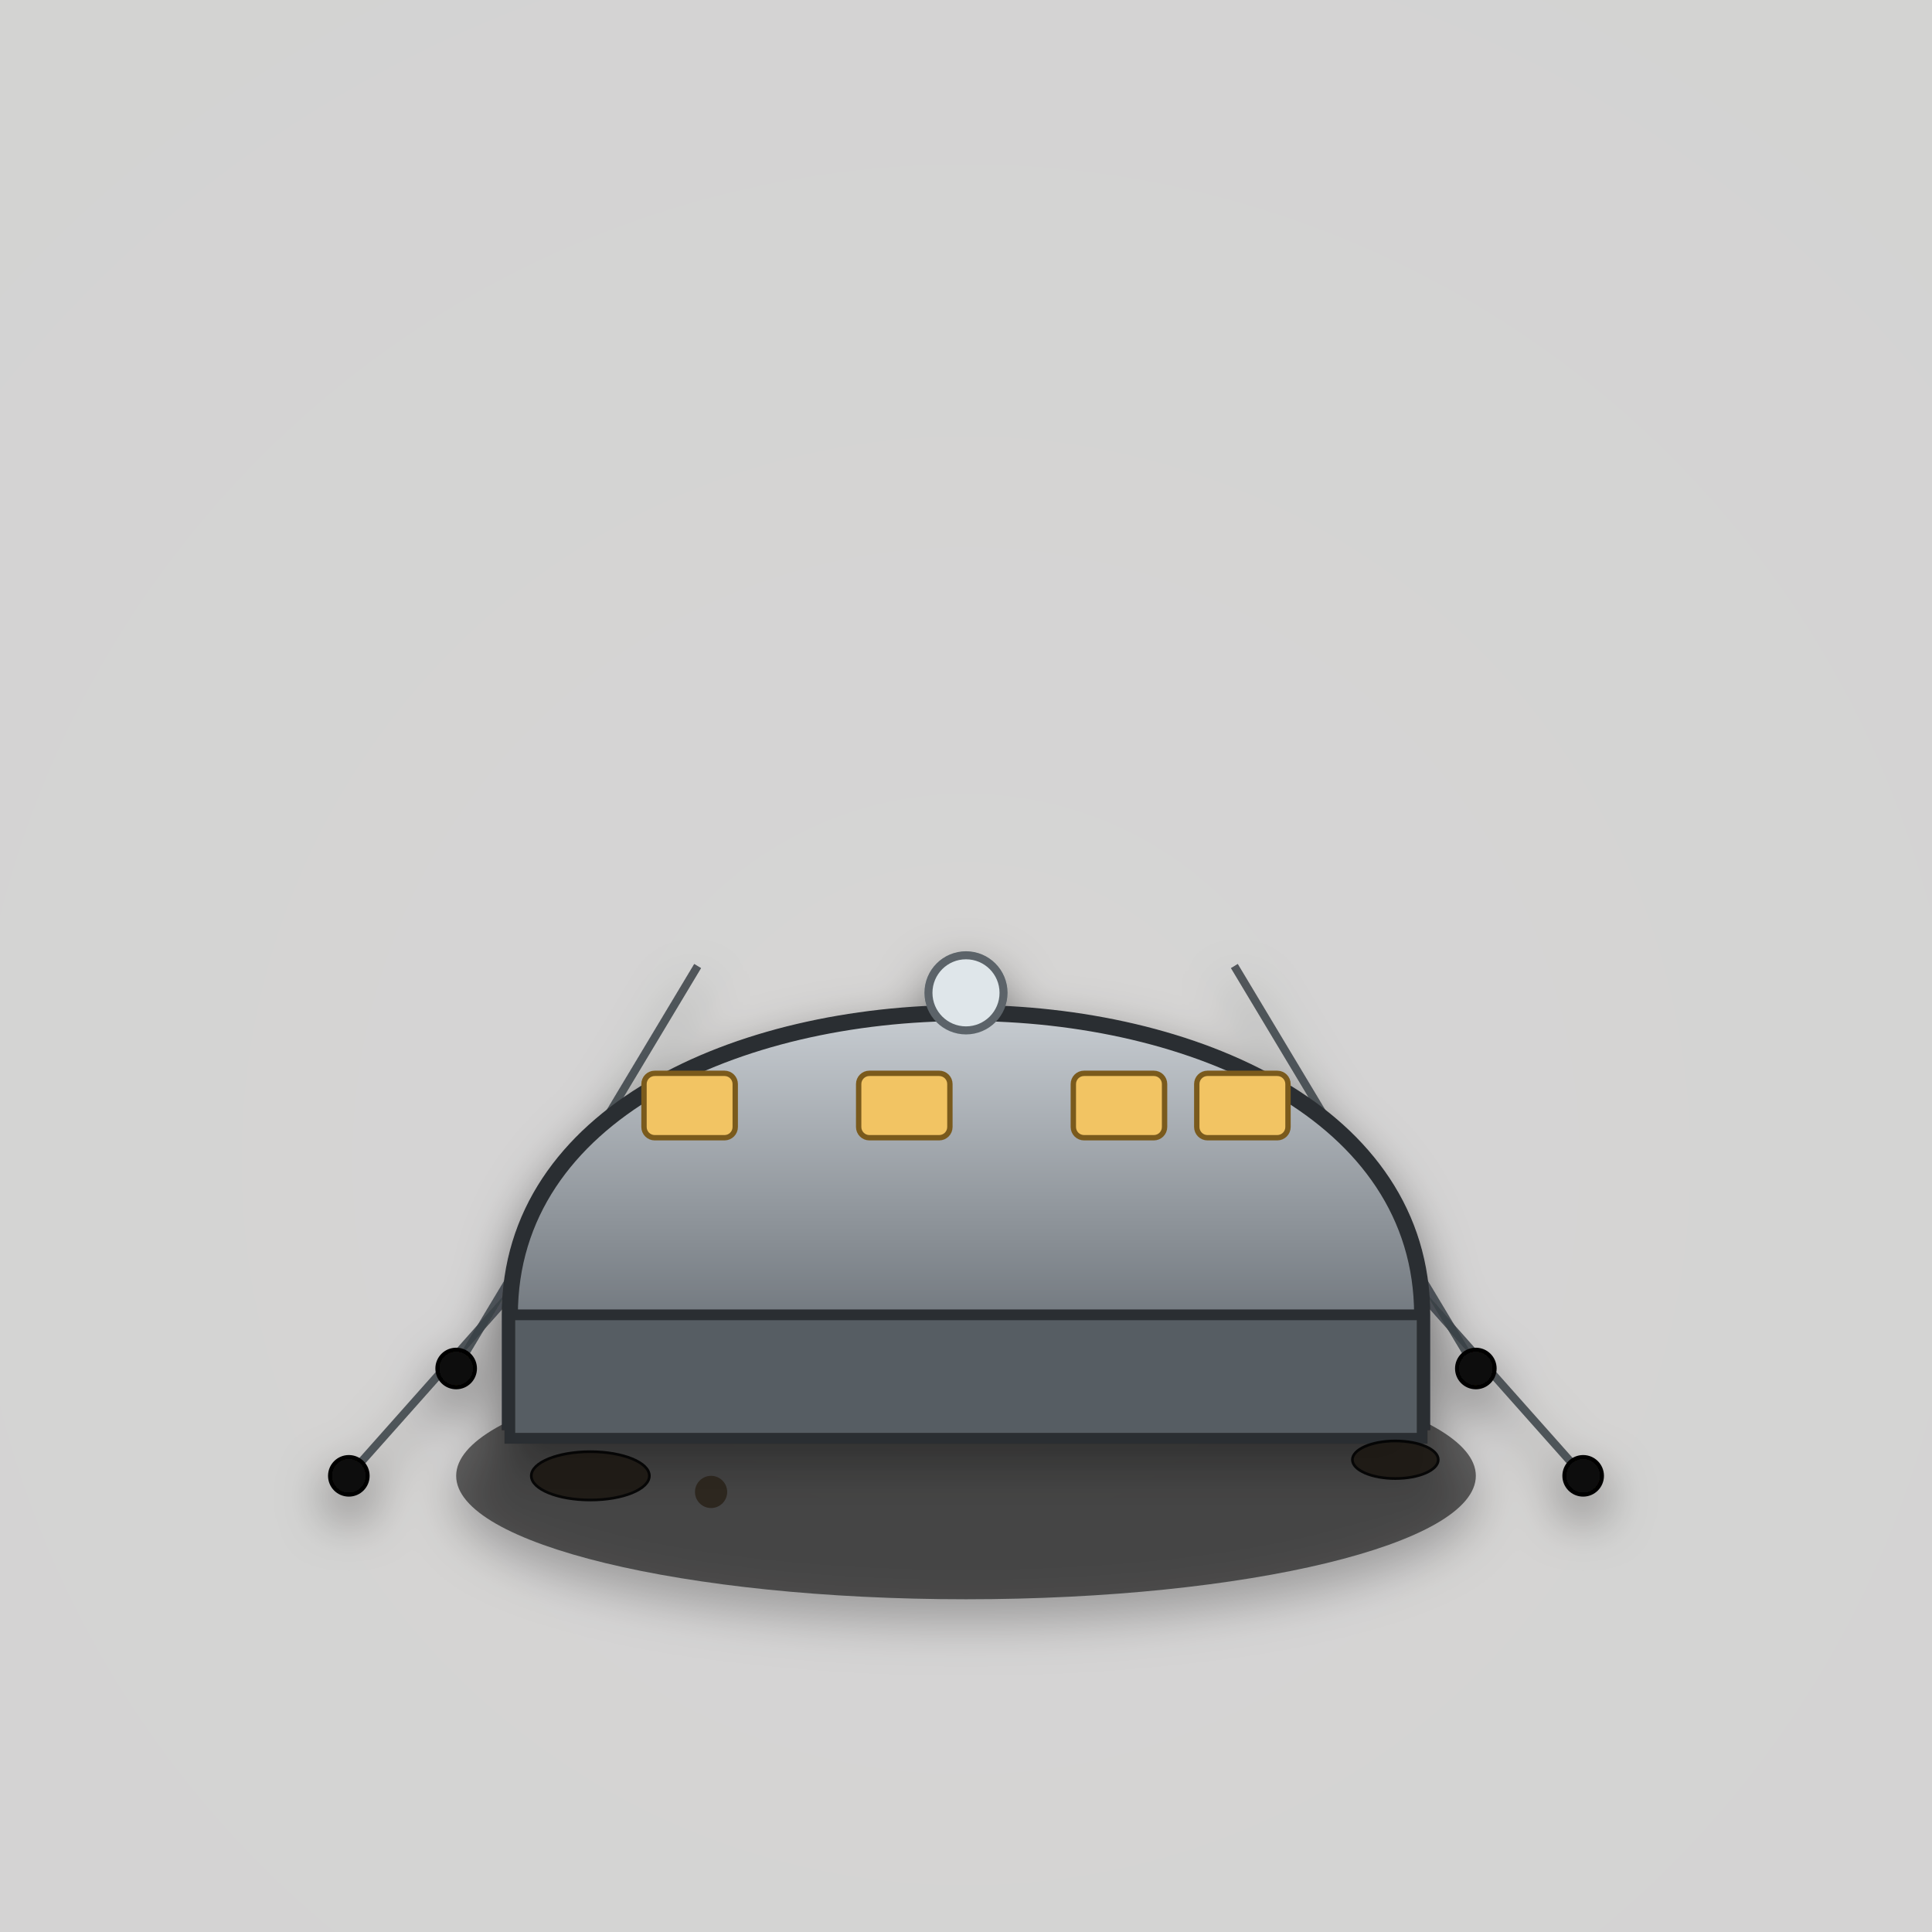
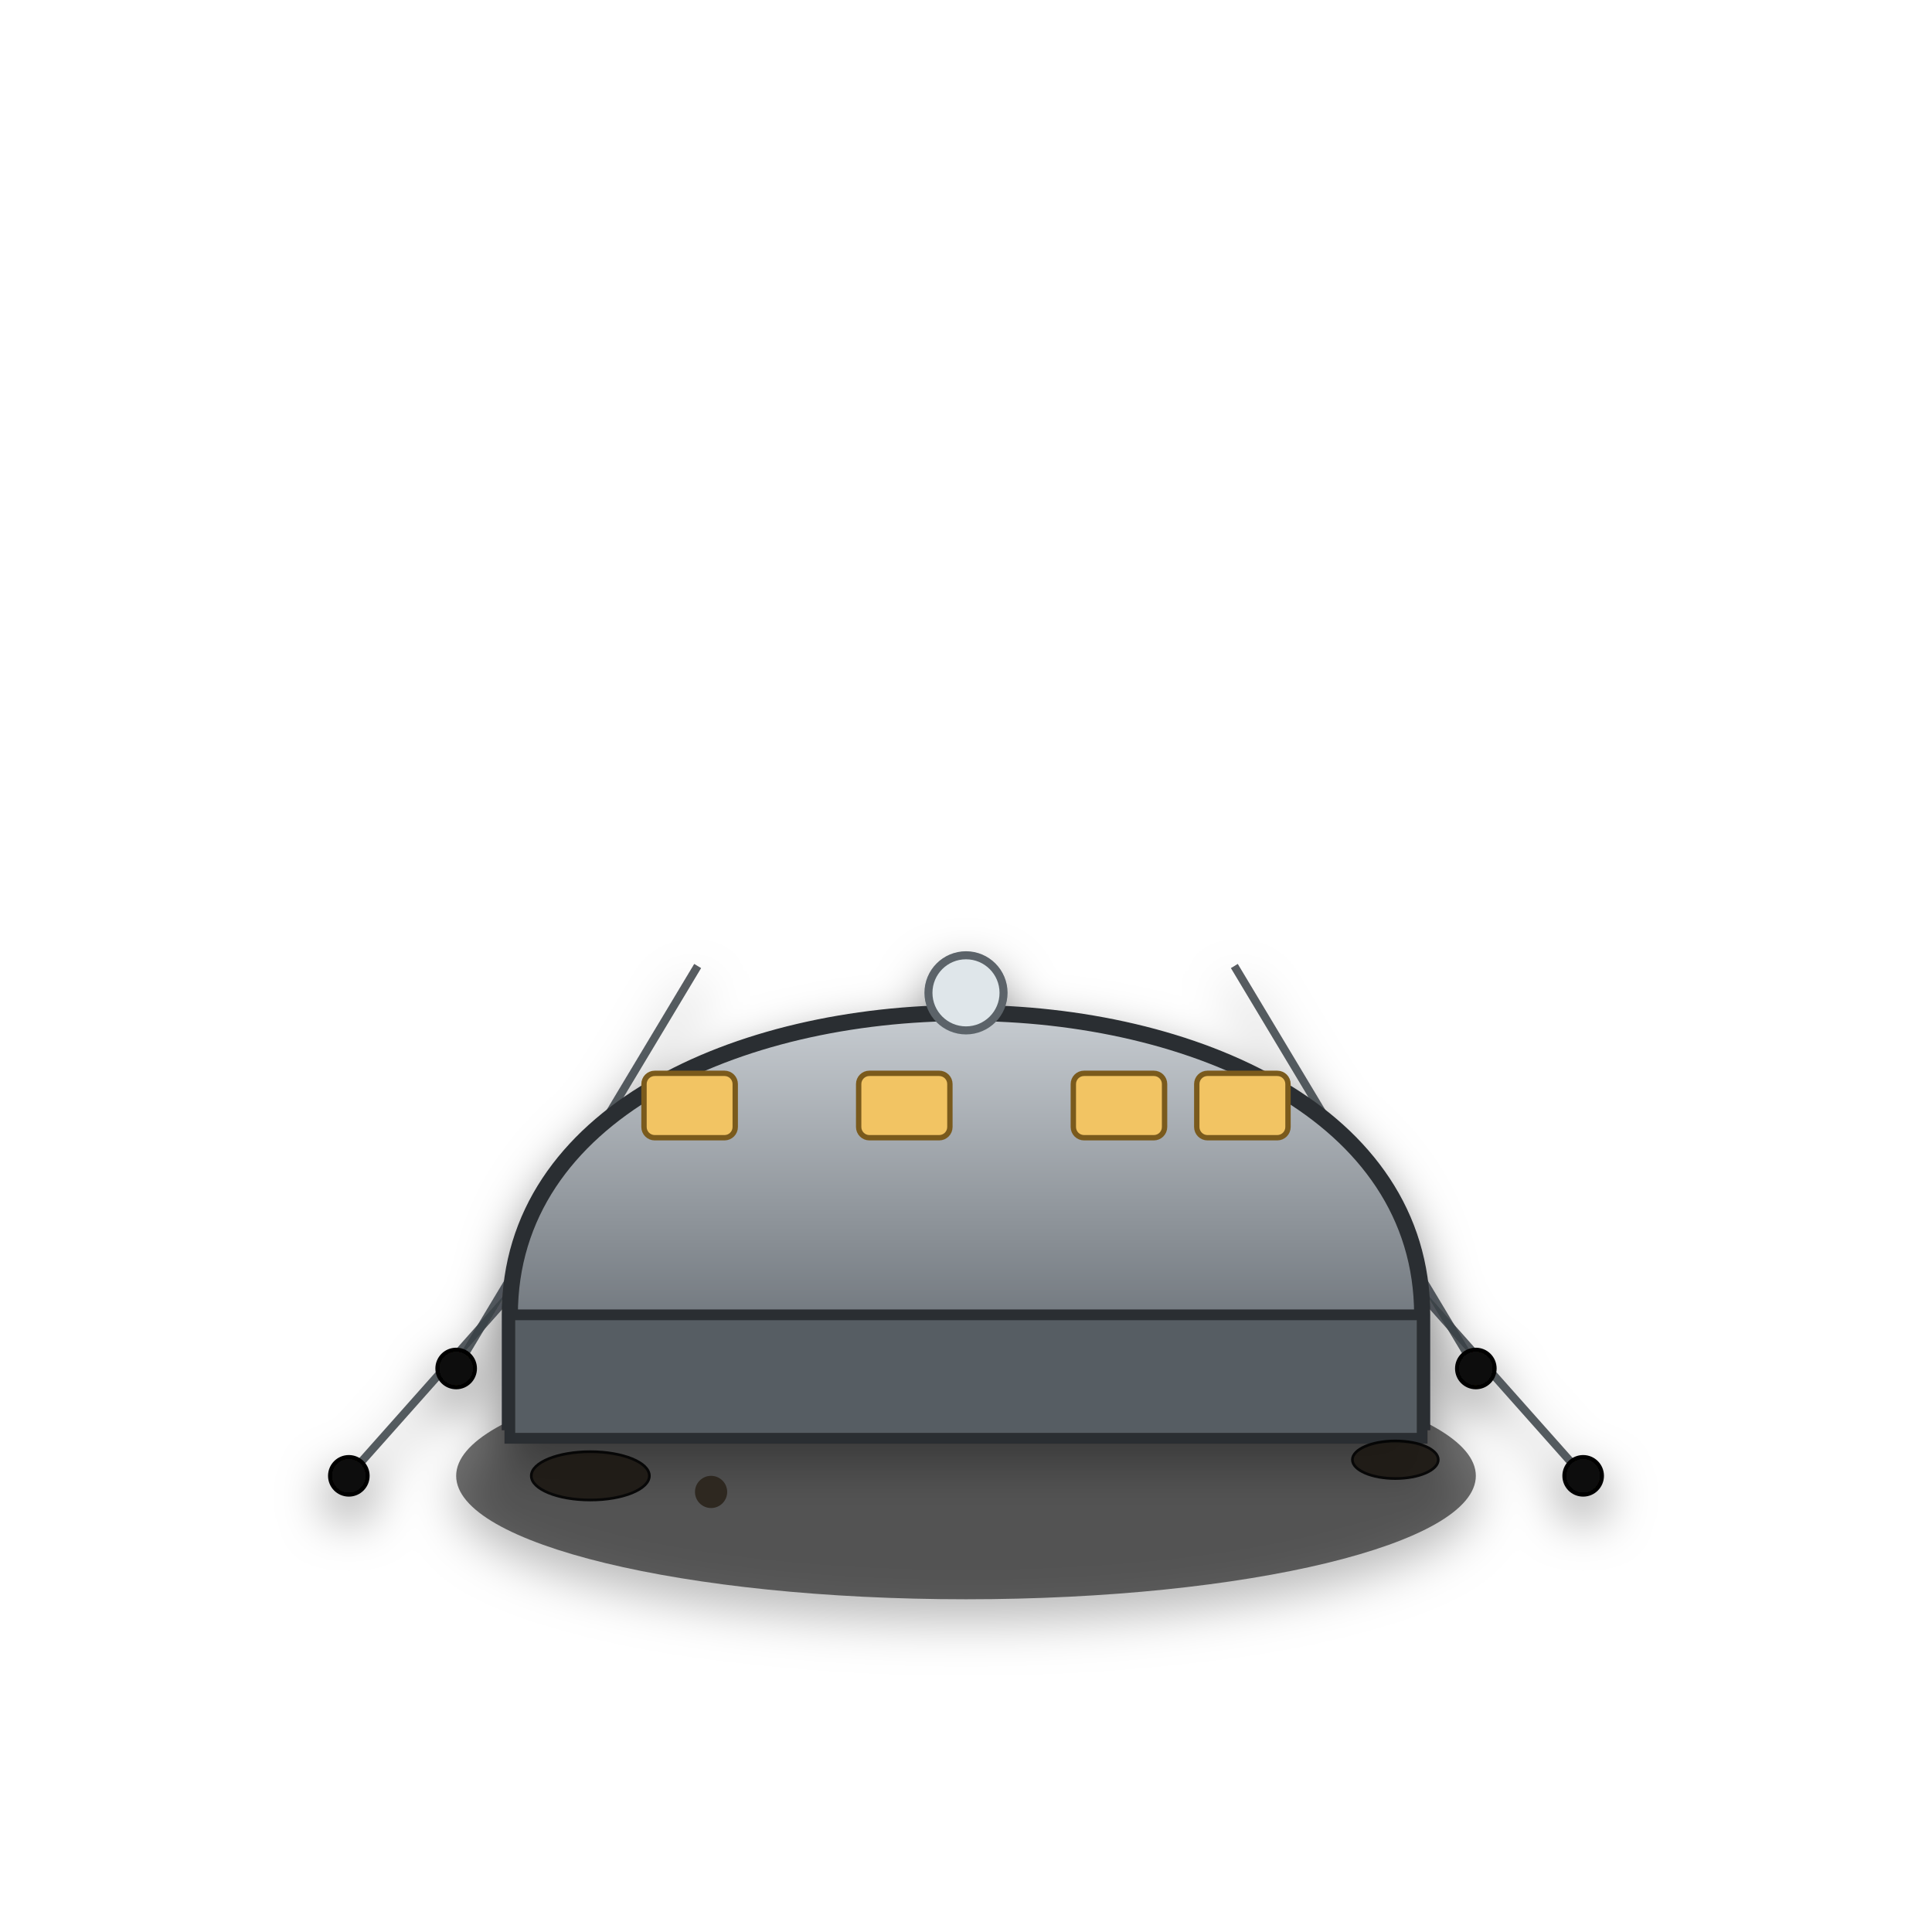
<svg xmlns="http://www.w3.org/2000/svg" viewBox="0 0 720 720">
  <defs>
    <radialGradient id="regoBg" cx="50%" cy="60%" r="70%">
      <stop offset="0" stop-color="#1c1712" />
      <stop offset="1" stop-color="#0c0a08" />
    </radialGradient>
    <linearGradient id="hull" x1="0" y1="0" x2="0" y2="1">
      <stop stop-color="#c7ccd1" />
      <stop offset="1" stop-color="#565d64" />
    </linearGradient>
    <filter id="dropSh" x="-30%" y="-30%" width="160%" height="160%">
      <feDropShadow dx="0" dy="8" stdDeviation="9" flood-opacity=".5" />
    </filter>
  </defs>
-   <rect x="0" y="0" width="720" height="720" fill="url(#regoBg)" opacity=".18" />
  <g filter="url(#dropSh)" transform="translate(360 400)">
    <ellipse cx="0" cy="150" rx="190" ry="46" fill="#000" opacity=".55" />
    <path d="M-150 60 L-230 150" stroke="#3a3f44" stroke-width="3" fill="none" opacity=".85" />
    <circle cx="-230" cy="150" r="7" fill="#100e0c" stroke="#000" stroke-width="1.5" />
    <path d="M150 60 L230 150" stroke="#3a3f44" stroke-width="3" fill="none" opacity=".85" />
    <circle cx="230" cy="150" r="7" fill="#100e0c" stroke="#000" stroke-width="1.5" />
    <path d="M-100 -40 L-190 110" stroke="#3a3f44" stroke-width="3" fill="none" opacity=".85" />
    <circle cx="-190" cy="110" r="7" fill="#100e0c" stroke="#000" stroke-width="1.5" />
    <path d="M100 -40 L190 110" stroke="#3a3f44" stroke-width="3" fill="none" opacity=".85" />
    <circle cx="190" cy="110" r="7" fill="#100e0c" stroke="#000" stroke-width="1.5" />
    <path d="M-170 90 C-170 -60 170 -60 170 90 L170 130 -170 130Z" fill="url(#hull)" stroke="#2a2d30" stroke-width="6" />
    <rect x="-170" y="90" width="340" height="46" fill="#565d64" stroke="#2a2d30" stroke-width="4" />
    <g fill="#f2c463" stroke="#7a5a1e" stroke-width="2">
      <rect x="-120" y="0" width="34" height="24" rx="4" />
      <rect x="-40" y="0" width="34" height="24" rx="4" />
      <rect x="40" y="0" width="34" height="24" rx="4" />
      <rect x="86" y="0" width="34" height="24" rx="4" />
    </g>
    <circle cx="0" cy="-30" r="14" fill="#dfe6ea" stroke="#5b6469" stroke-width="3" />
  </g>
  <g opacity=".9">
    <ellipse cx="220" cy="550" rx="22" ry="9" fill="#1c1712" stroke="#000" stroke-width="1" />
    <ellipse cx="520" cy="544" rx="16" ry="7" fill="#1c1712" stroke="#000" stroke-width="1" />
    <circle cx="265" cy="556" r="6" fill="#2a231b" />
  </g>
</svg>
